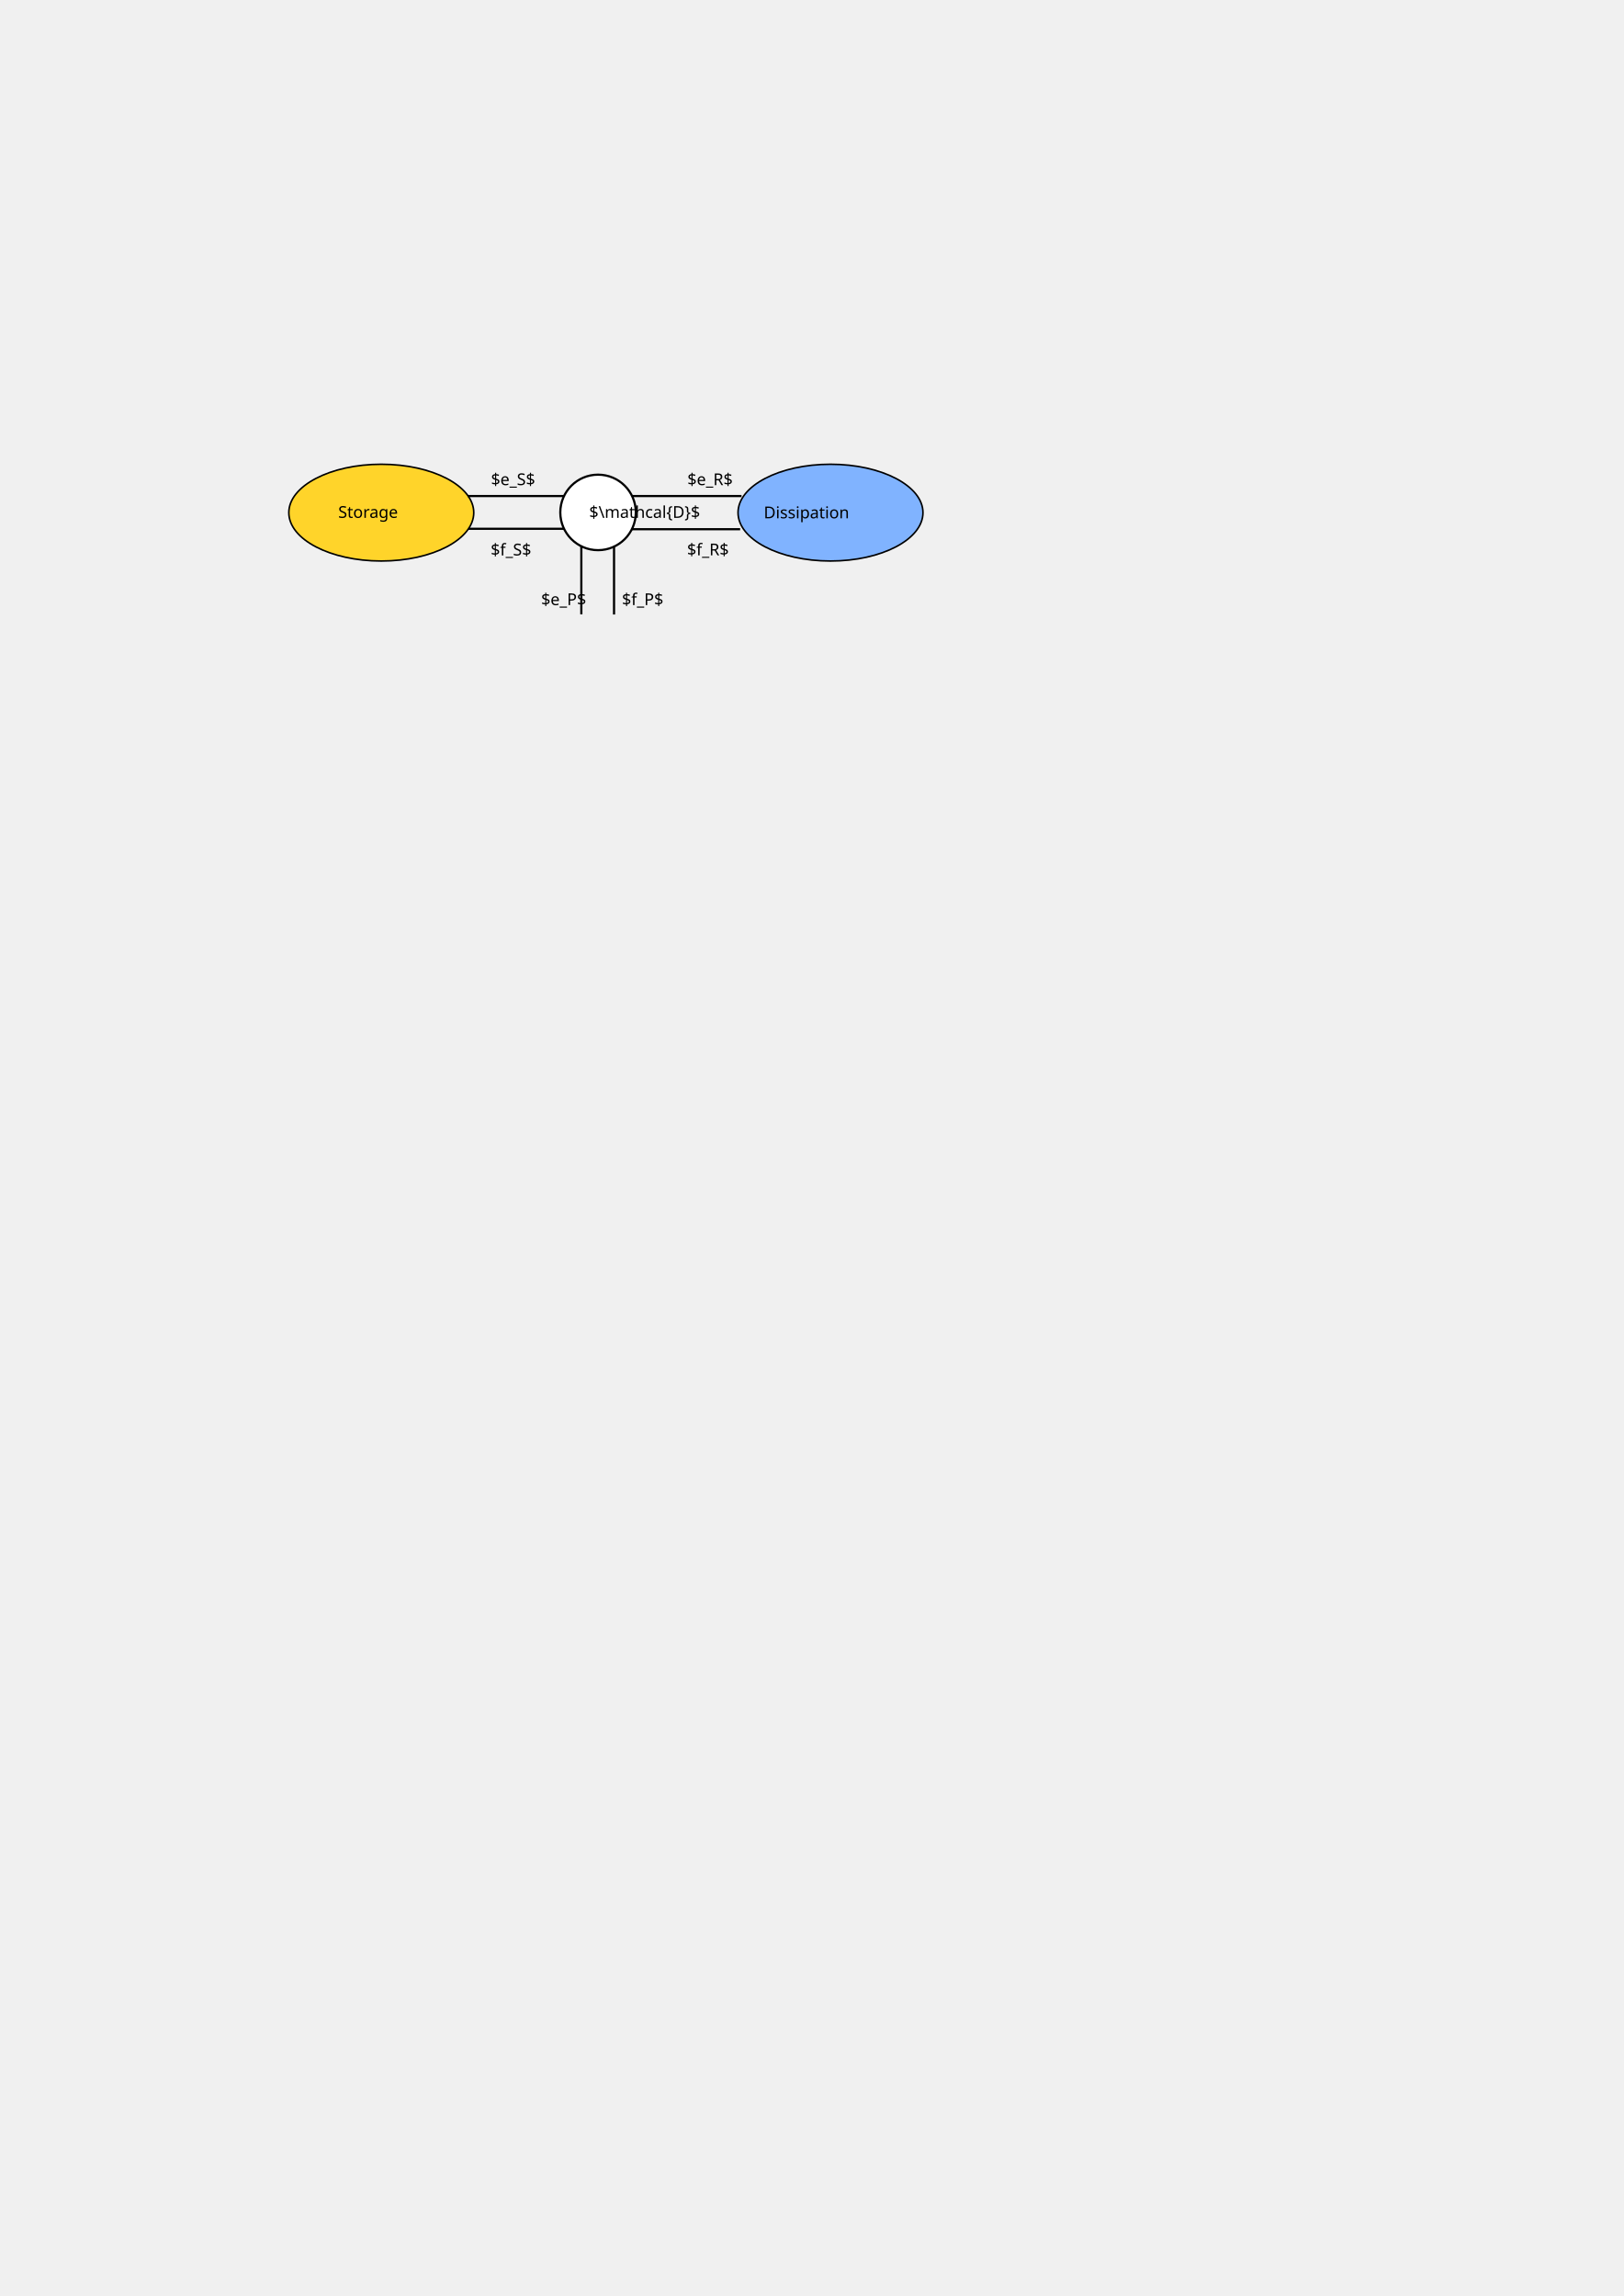
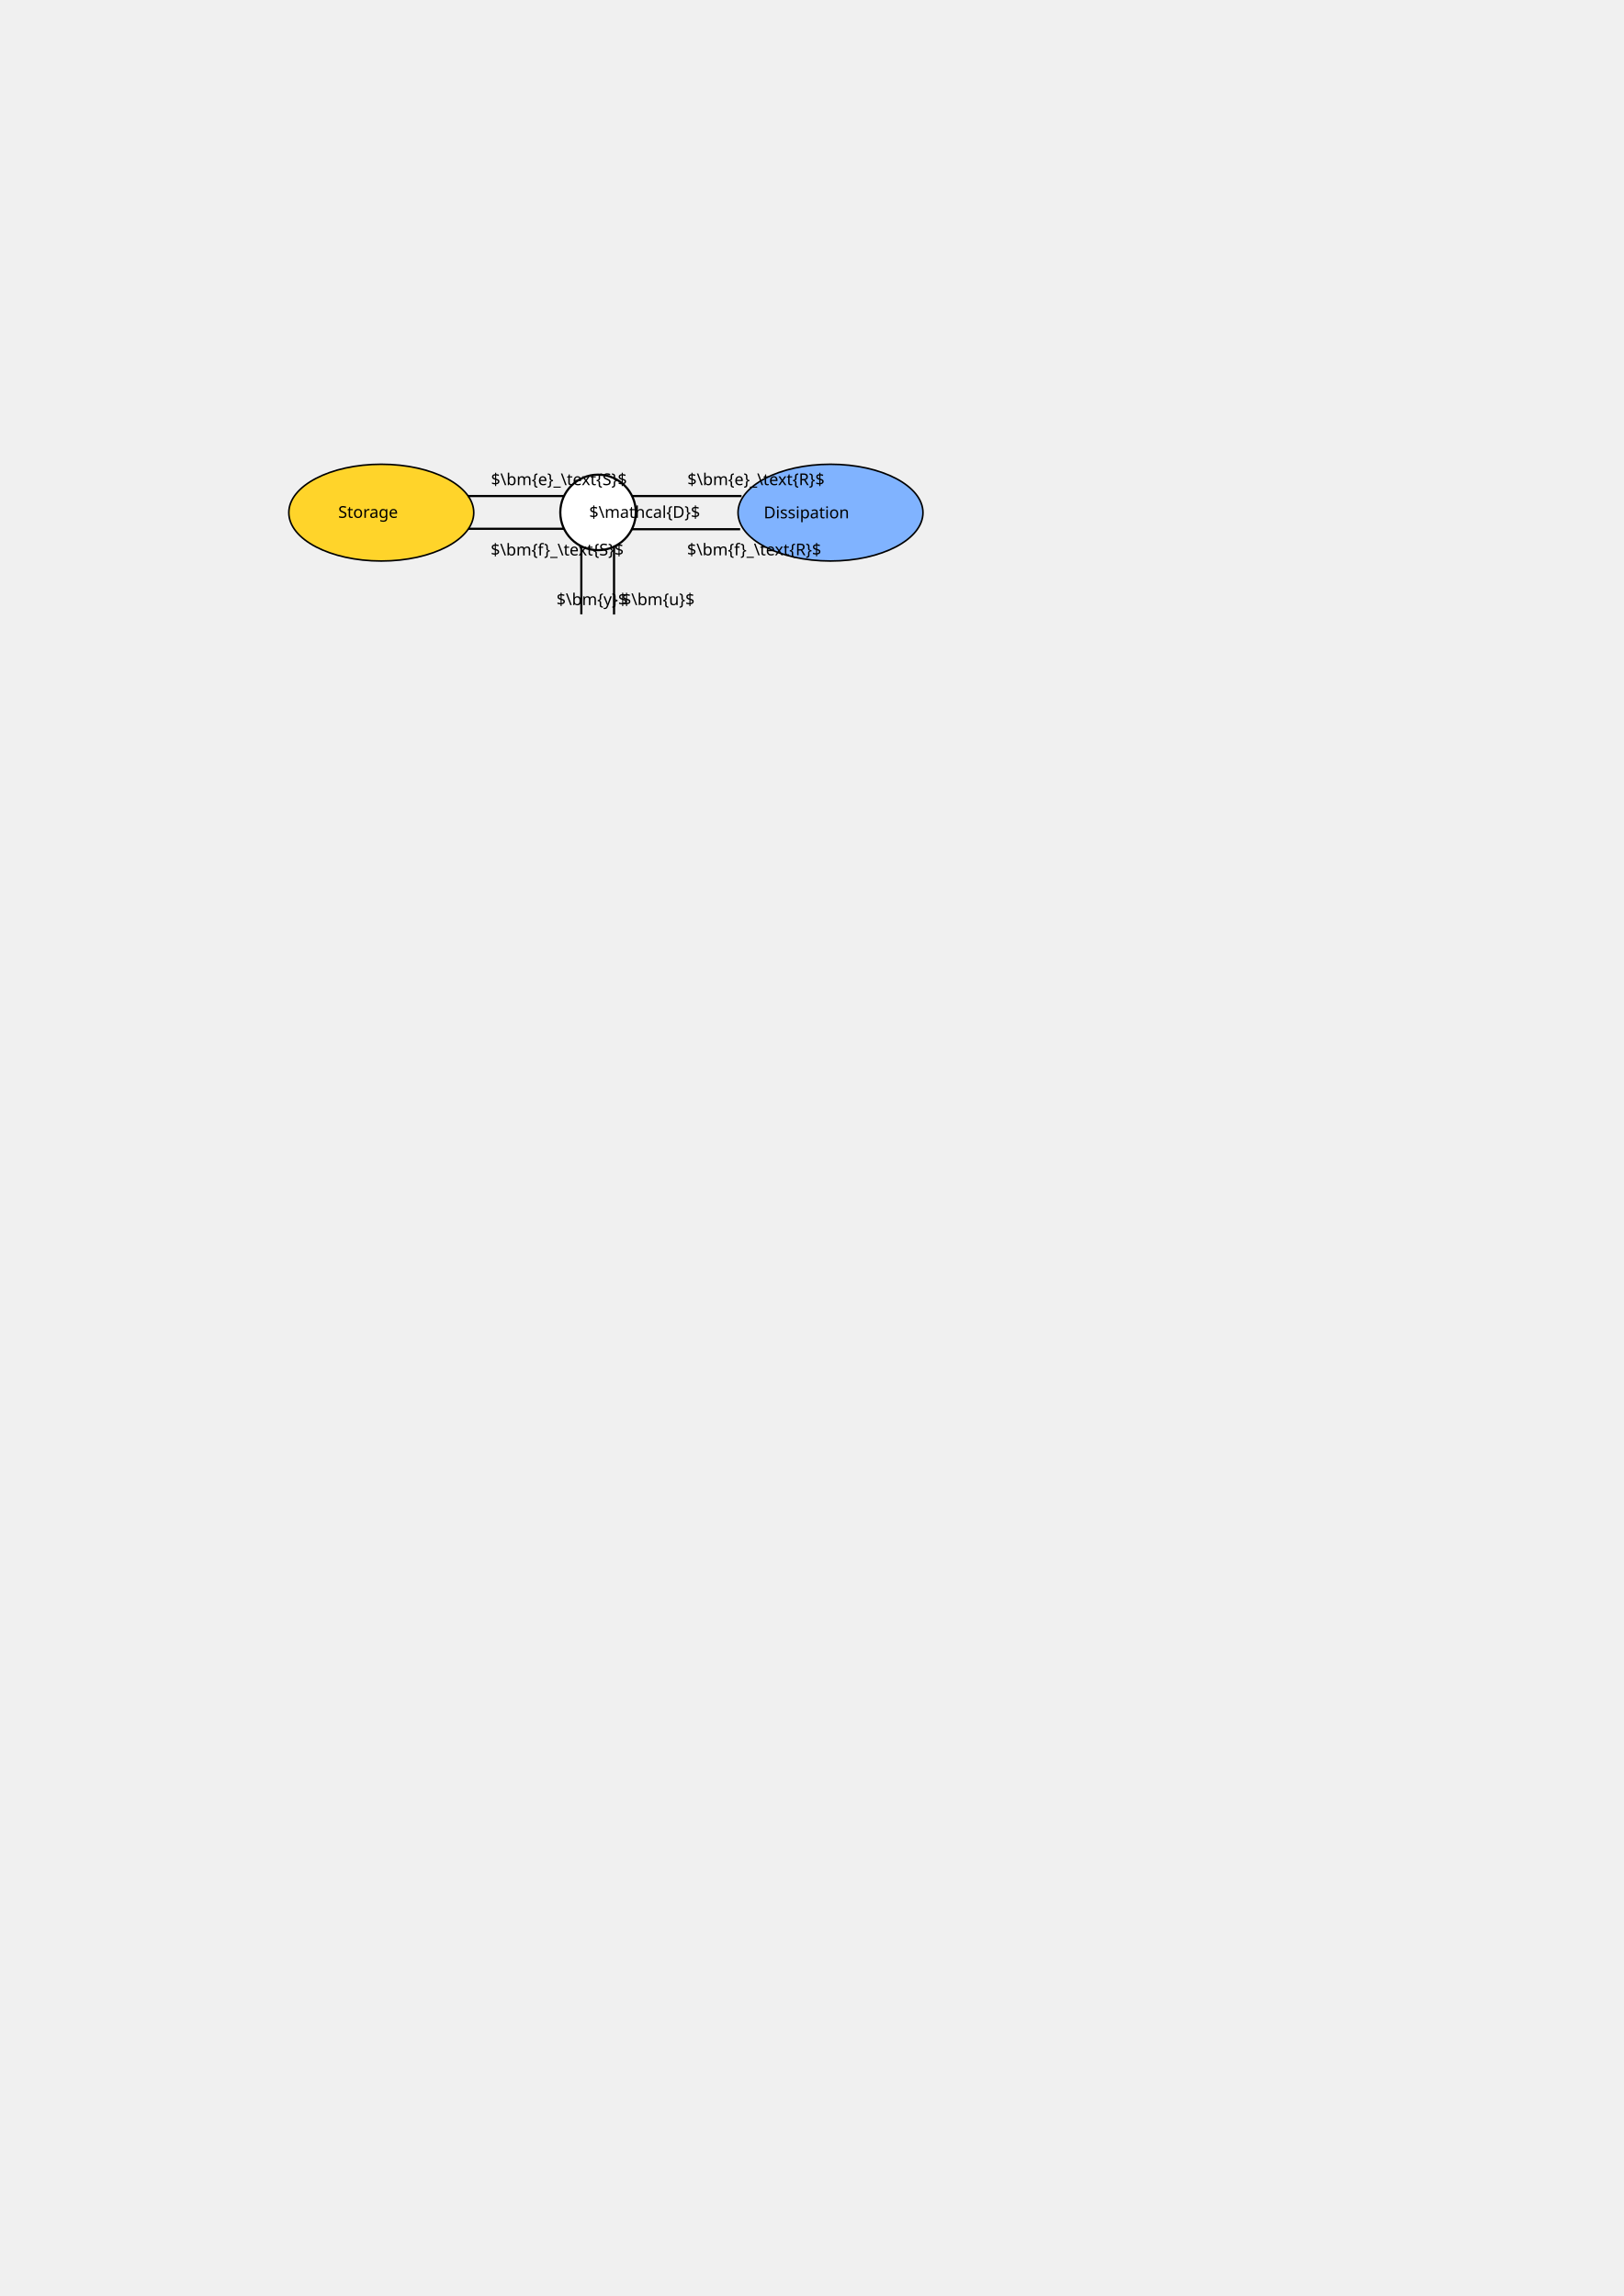
<svg xmlns="http://www.w3.org/2000/svg" width="210mm" height="297mm" viewBox="0 0 744.094 1052.362" id="svg2" version="1.1">
  <defs id="defs4" />
  <g id="layer1">
    <ellipse style="fill:#ffd42a;fill-rule:evenodd;stroke:#000000;stroke-width:0.726px;stroke-linecap:butt;stroke-linejoin:miter;stroke-opacity:1" id="path3336" cx="174.735" cy="234.967" rx="42.377" ry="22.174" />
    <path style="fill:none;fill-rule:evenodd;stroke:#000000;stroke-width:1px;stroke-linecap:butt;stroke-linejoin:miter;stroke-opacity:1" d="m 214.375,227.362 50,0" id="path4161" />
    <path style="fill:none;fill-rule:evenodd;stroke:#000000;stroke-width:1px;stroke-linecap:butt;stroke-linejoin:miter;stroke-opacity:1" d="m 214.643,242.362 50,0" id="path4163" />
    <circle style="fill:#ffffff;fill-rule:evenodd;stroke:#000000;stroke-width:1;stroke-linecap:butt;stroke-linejoin:miter;stroke-opacity:1;stroke-miterlimit:4;stroke-dasharray:none" id="path3336-5" cx="274.07" cy="234.865" r="17.302" />
    <path style="fill:none;fill-rule:evenodd;stroke:#000000;stroke-width:1px;stroke-linecap:butt;stroke-linejoin:miter;stroke-opacity:1" d="m 289.821,227.362 50,0" id="path4161-1" />
    <path style="fill:none;fill-rule:evenodd;stroke:#000000;stroke-width:1px;stroke-linecap:butt;stroke-linejoin:miter;stroke-opacity:1" d="m 289.191,242.564 50,0" id="path4163-9" />
    <ellipse style="fill:#80b3ff;fill-rule:evenodd;stroke:#000000;stroke-width:0.726px;stroke-linecap:butt;stroke-linejoin:miter;stroke-opacity:1" id="path3336-2" cx="380.592" cy="234.967" rx="42.377" ry="22.174" />
    <path style="fill:none;fill-rule:evenodd;stroke:#000000;stroke-width:1;stroke-linecap:butt;stroke-linejoin:miter;stroke-opacity:1;stroke-miterlimit:4;stroke-dasharray:none" d="m 281.395,250.393 0,31.258" id="path4225" />
    <path style="fill:none;fill-rule:evenodd;stroke:#000000;stroke-width:1;stroke-linecap:butt;stroke-linejoin:miter;stroke-opacity:1;stroke-miterlimit:4;stroke-dasharray:none" d="m 266.406,250.352 0,31.215" id="path4227" />
    <text xml:space="preserve" style="font-size:7.5px;font-style:normal;font-weight:normal;line-height:125%;letter-spacing:0px;word-spacing:0px;fill:#000000;fill-opacity:1;stroke:none;font-family:sans-serif" x="155" y="237.362" id="text4233">
      <tspan id="tspan4235" x="155" y="237.362">Storage</tspan>
    </text>
    <text xml:space="preserve" style="font-size:7.5px;font-style:normal;font-weight:normal;line-height:125%;letter-spacing:0px;word-spacing:0px;fill:#000000;fill-opacity:1;stroke:none;font-family:sans-serif" x="350" y="237.564" id="text4237">
      <tspan id="tspan4239" x="350" y="237.564">Dissipation</tspan>
    </text>
    <text xml:space="preserve" style="font-size:7.5px;font-style:normal;font-weight:normal;line-height:125%;letter-spacing:0px;word-spacing:0px;fill:#000000;fill-opacity:1;stroke:none;font-family:sans-serif" x="270" y="237.362" id="text4265">
      <tspan id="tspan4267" x="270" y="237.362">$\mathcal{D}$</tspan>
    </text>
-     <text xml:space="preserve" style="font-style:normal;font-weight:normal;font-size:7.5px;line-height:125%;font-family:sans-serif;letter-spacing:0px;word-spacing:0px;fill:#000000;fill-opacity:1;stroke:none;stroke-width:1px;stroke-linecap:butt;stroke-linejoin:miter;stroke-opacity:1" x="225" y="222.362" id="text4269">
-       <tspan id="tspan4271" x="225" y="222.362">$e_S$</tspan>
+     <text xml:space="preserve" style="font-size:7.5px;font-style:normal;font-weight:normal;line-height:125%;letter-spacing:0px;word-spacing:0px;fill:#000000;fill-opacity:1;stroke:none;font-family:sans-serif" x="225" y="222.362" id="text4269">
+       <tspan id="tspan4271" x="225" y="222.362">$\bm{e}_\text{S}$</tspan>
    </text>
-     <text xml:space="preserve" style="font-style:normal;font-weight:normal;font-size:7.5px;line-height:125%;font-family:sans-serif;letter-spacing:0px;word-spacing:0px;fill:#000000;fill-opacity:1;stroke:none;stroke-width:1px;stroke-linecap:butt;stroke-linejoin:miter;stroke-opacity:1" x="224.874" y="254.584" id="text4273">
-       <tspan id="tspan4275" x="224.874" y="254.584">$f_S$</tspan>
+     <text xml:space="preserve" style="font-size:7.5px;font-style:normal;font-weight:normal;line-height:125%;letter-spacing:0px;word-spacing:0px;fill:#000000;fill-opacity:1;stroke:none;font-family:sans-serif" x="224.874" y="254.584" id="text4273">
+       <tspan id="tspan4275" x="224.874" y="254.584">$\bm{f}_\text{S}$</tspan>
    </text>
-     <text xml:space="preserve" style="font-style:normal;font-weight:normal;font-size:7.5px;line-height:125%;font-family:sans-serif;letter-spacing:0px;word-spacing:0px;fill:#000000;fill-opacity:1;stroke:none;stroke-width:1px;stroke-linecap:butt;stroke-linejoin:miter;stroke-opacity:1" x="314.853" y="254.534" id="text4273-8">
-       <tspan id="tspan4275-2" x="314.853" y="254.534">$f_R$</tspan>
+     <text xml:space="preserve" style="font-size:7.5px;font-style:normal;font-weight:normal;line-height:125%;letter-spacing:0px;word-spacing:0px;fill:#000000;fill-opacity:1;stroke:none;font-family:sans-serif" x="314.853" y="254.534" id="text4273-8">
+       <tspan id="tspan4275-2" x="314.853" y="254.534">$\bm{f}_\text{R}$</tspan>
    </text>
-     <text xml:space="preserve" style="font-style:normal;font-weight:normal;font-size:7.5px;line-height:125%;font-family:sans-serif;letter-spacing:0px;word-spacing:0px;fill:#000000;fill-opacity:1;stroke:none;stroke-width:1px;stroke-linecap:butt;stroke-linejoin:miter;stroke-opacity:1" x="315" y="222.362" id="text4295">
-       <tspan id="tspan4297" x="315" y="222.362">$e_R$</tspan>
+     <text xml:space="preserve" style="font-size:7.5px;font-style:normal;font-weight:normal;line-height:125%;letter-spacing:0px;word-spacing:0px;fill:#000000;fill-opacity:1;stroke:none;font-family:sans-serif" x="315" y="222.362" id="text4295">
+       <tspan id="tspan4297" x="315" y="222.362">$\bm{e}_\text{R}$</tspan>
    </text>
-     <text xml:space="preserve" style="font-style:normal;font-weight:normal;font-size:7.5px;line-height:125%;font-family:sans-serif;letter-spacing:0px;word-spacing:0px;fill:#000000;fill-opacity:1;stroke:none;stroke-width:1px;stroke-linecap:butt;stroke-linejoin:miter;stroke-opacity:1" x="247.98" y="277.362" id="text4299">
-       <tspan id="tspan4301" x="247.98" y="277.362">$e_P$</tspan>
+     <text xml:space="preserve" style="font-size:7.5px;font-style:normal;font-weight:normal;line-height:125%;letter-spacing:0px;word-spacing:0px;fill:#000000;fill-opacity:1;stroke:none;font-family:sans-serif" x="255" y="277.362" id="text4299">
+       <tspan id="tspan4301" x="255" y="277.362">$\bm{y}$</tspan>
    </text>
-     <text xml:space="preserve" style="font-style:normal;font-weight:normal;font-size:7.5px;line-height:125%;font-family:sans-serif;letter-spacing:0px;word-spacing:0px;fill:#000000;fill-opacity:1;stroke:none;stroke-width:1px;stroke-linecap:butt;stroke-linejoin:miter;stroke-opacity:1" x="285" y="277.362" id="text4303">
-       <tspan id="tspan4305" x="285" y="277.362">$f_P$</tspan>
+     <text xml:space="preserve" style="font-size:7.5px;font-style:normal;font-weight:normal;line-height:125%;letter-spacing:0px;word-spacing:0px;fill:#000000;fill-opacity:1;stroke:none;font-family:sans-serif" x="285" y="277.362" id="text4303">
+       <tspan id="tspan4305" x="285" y="277.362">$\bm{u}$</tspan>
    </text>
  </g>
</svg>
